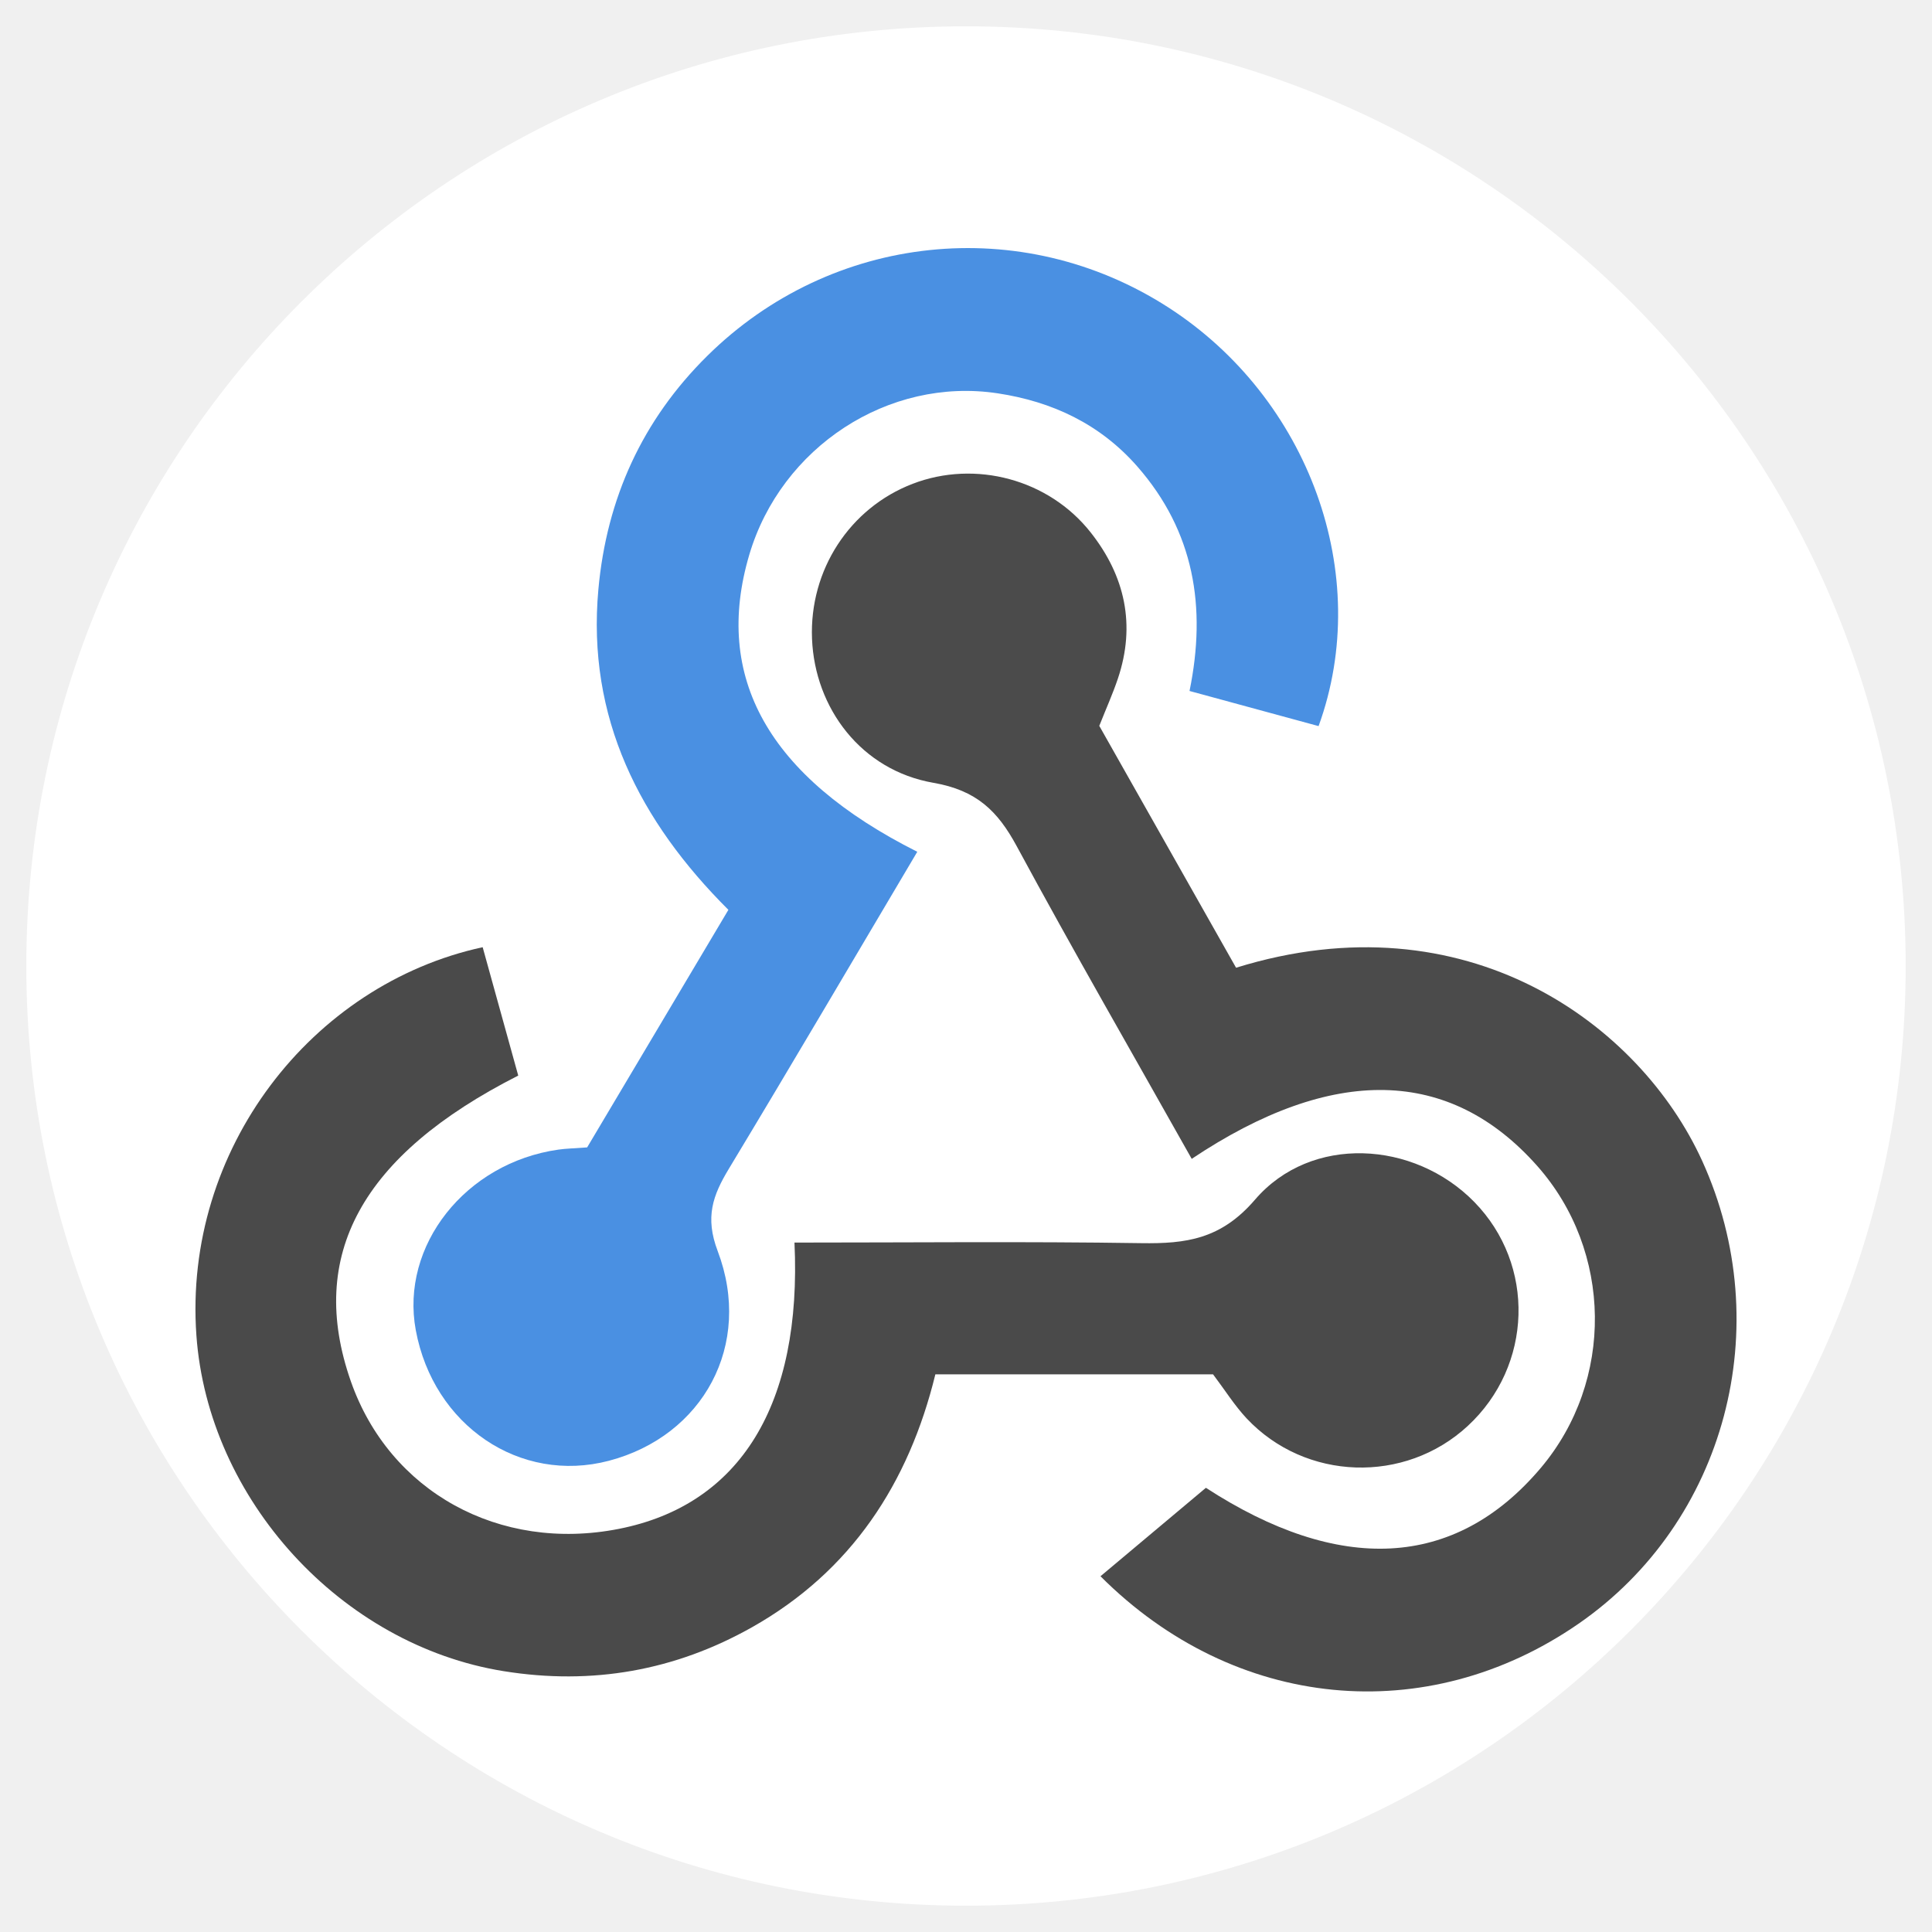
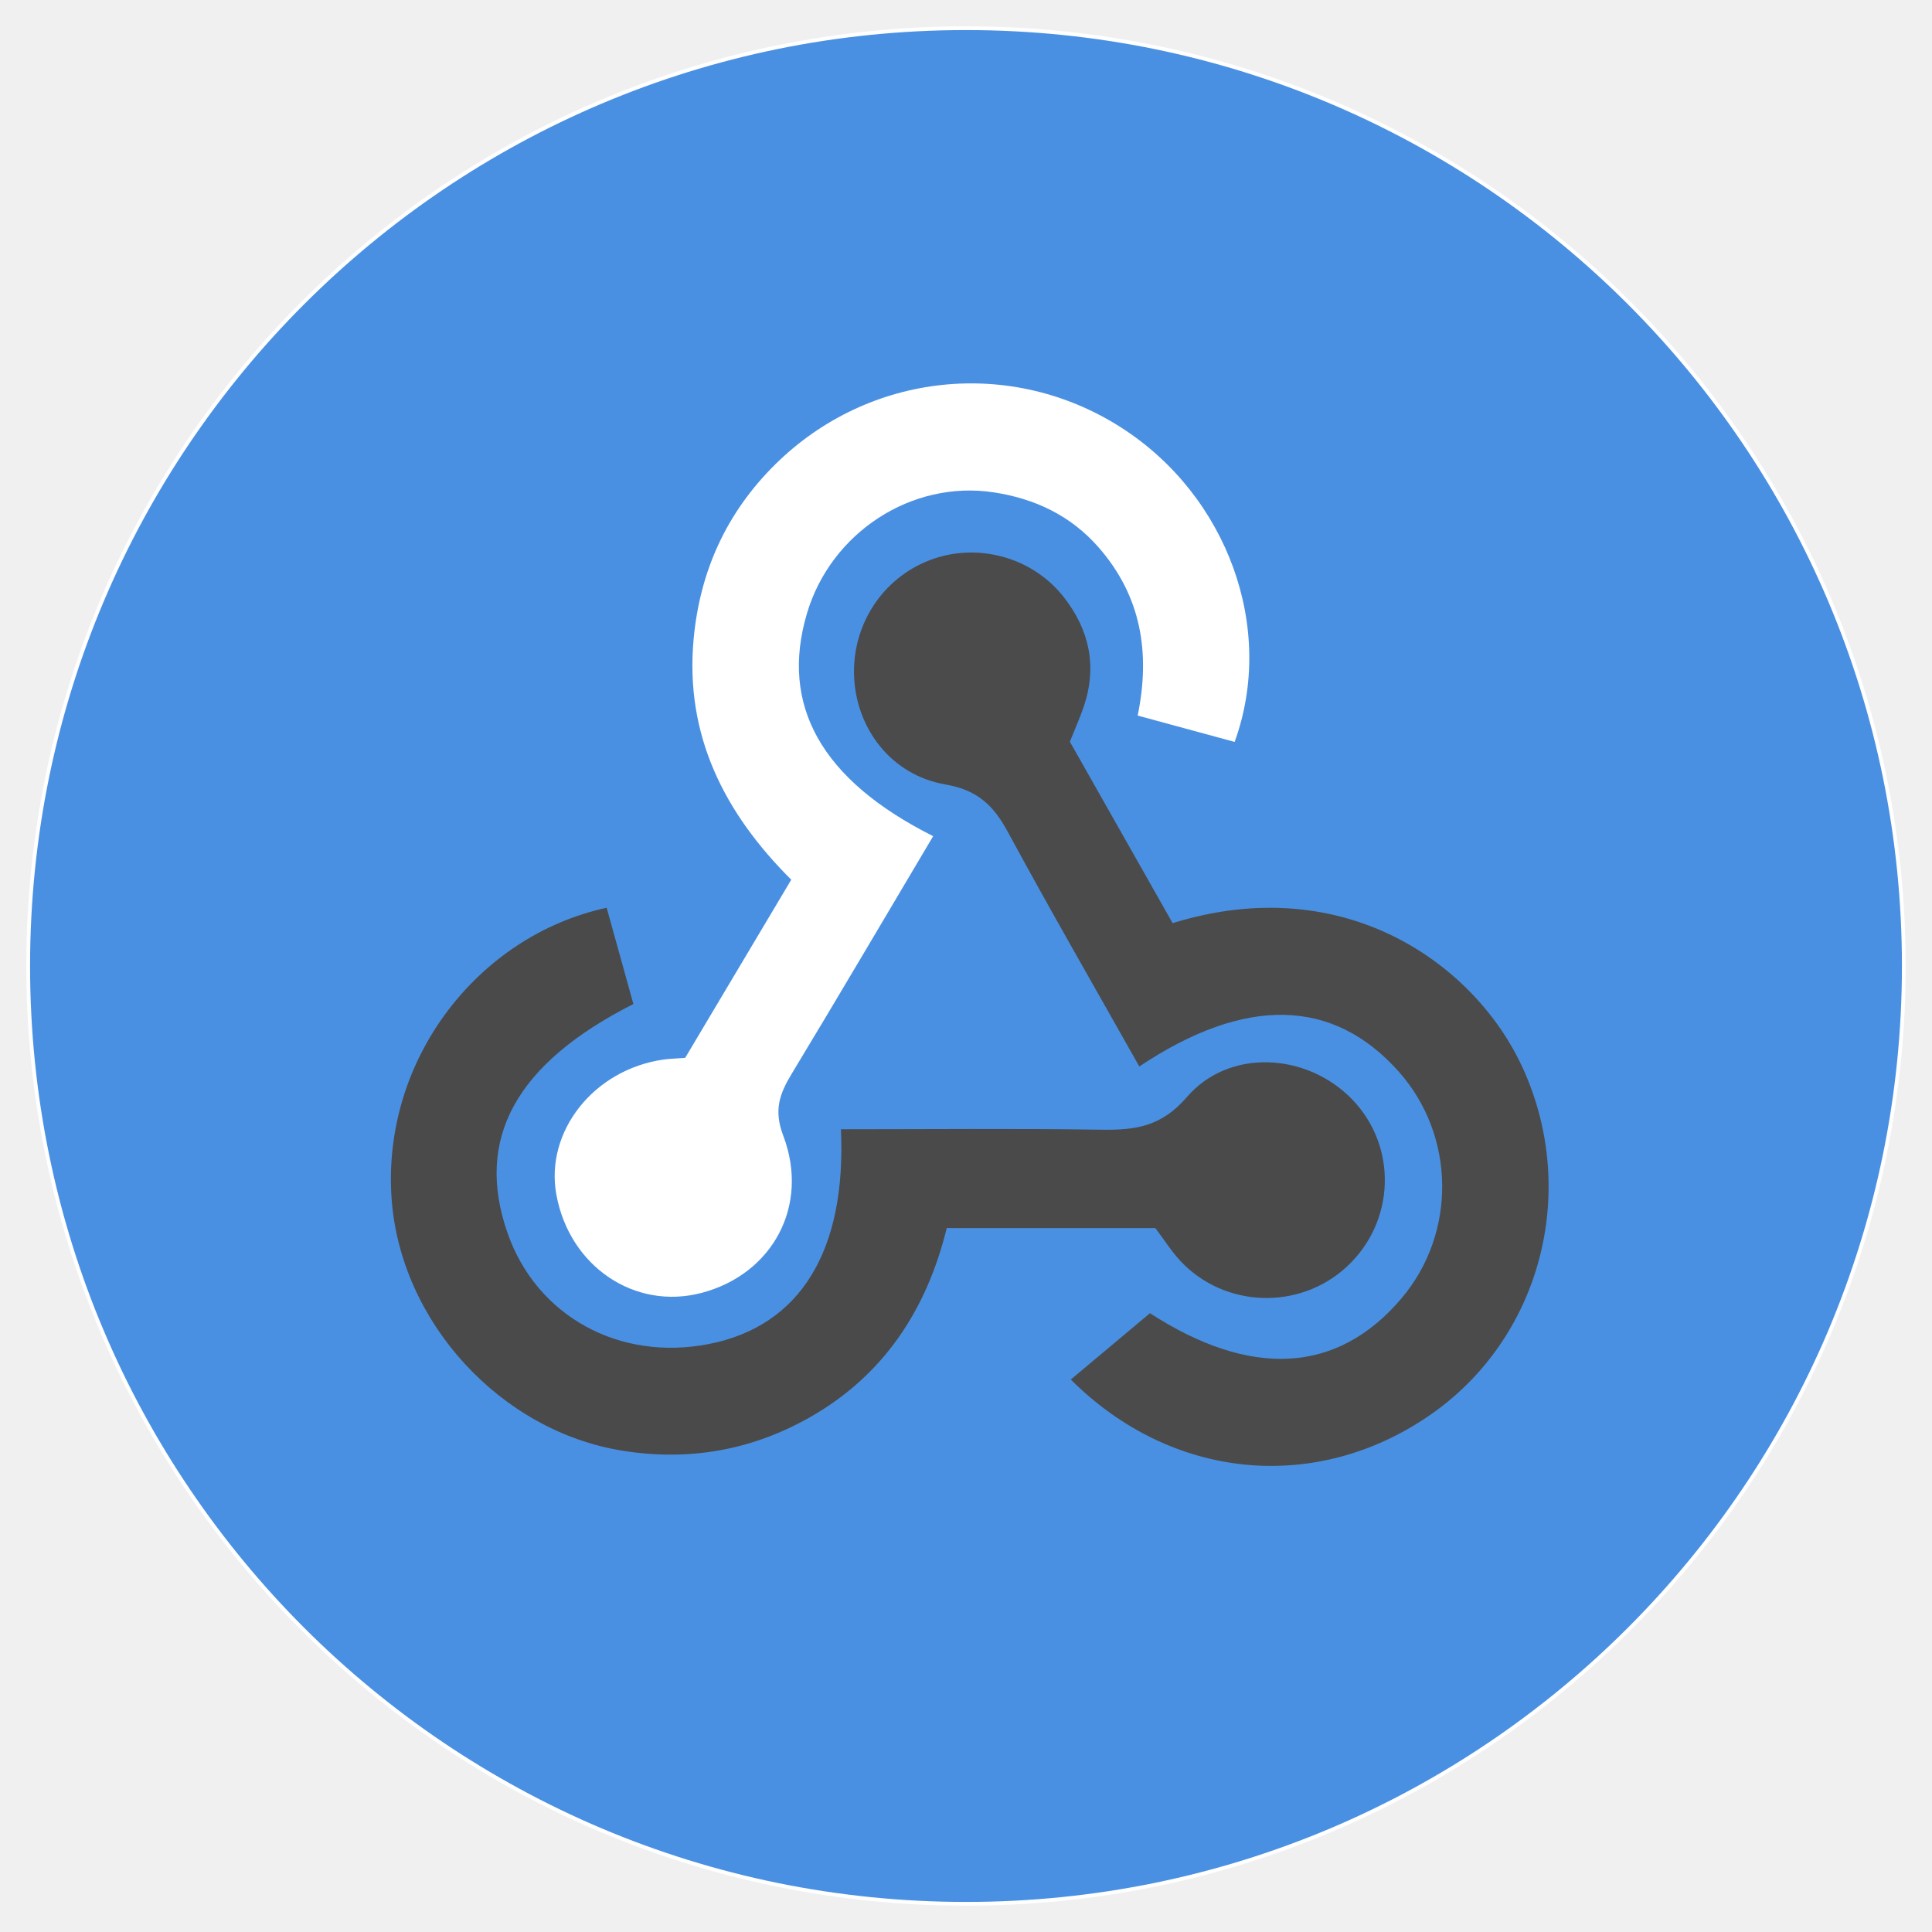
<svg xmlns="http://www.w3.org/2000/svg" xmlns:xlink="http://www.w3.org/1999/xlink" width="257" height="257" viewBox="0 0 257 257">
  <defs>
-     <circle id="logo-a" cx="128.5" cy="128.5" r="125" />
+     <circle id="logo-a" cx="128.5" cy="128.5" r="124.5" />
  </defs>
  <g fill="none" fill-rule="evenodd">
    <circle cx="128" cy="128" r="125" fill="#FFF" transform="translate(.5 .5)" />
    <mask id="logo-b" fill="#fff">
      <use xlink:href="#logo-a" />
    </mask>
+     <use fill="#4A90E2" xlink:href="#logo-a" />
    <g mask="url(#logo-b)">
-       <g transform="translate(26 33)">
-         <path fill="#4A90E2" d="M96.019,80.306 C87.485,94.697 79.308,108.633 70.961,122.464 C68.817,126.015 67.757,128.907 69.469,133.421 C74.197,145.89 67.528,158.023 54.992,161.317 C43.171,164.424 31.653,156.631 29.307,143.936 C27.229,132.698 35.923,121.682 48.274,119.926 C49.309,119.778 50.365,119.76 52.104,119.63 C58.157,109.45 64.357,99.023 70.893,88.028 C59.076,76.242 52.042,62.463 53.599,45.391 C54.7,33.322 59.43,22.894 68.078,14.346 C84.64,-2.023 109.906,-4.674 129.407,7.89 C148.136,19.959 156.714,43.467 149.402,63.588 C143.889,62.088 138.337,60.576 132.234,58.916 C134.53,47.729 132.832,37.683 125.311,29.078 C120.341,23.396 113.964,20.418 106.713,19.321 C92.177,17.118 77.905,26.486 73.671,40.797 C68.863,57.04 76.139,70.308 96.019,80.306 Z" />
-         <path fill="#4B4B4B" d="M120.229,63.556 C126.25,74.206 132.364,85.018 138.424,95.731 C169.053,86.23 192.146,103.23 200.431,121.43 C210.437,143.415 203.597,169.455 183.944,183.018 C163.772,196.942 138.262,194.563 120.39,176.677 C124.944,172.854 129.522,169.014 134.413,164.912 C152.065,176.375 167.504,175.835 178.966,162.261 C188.739,150.681 188.528,133.414 178.47,122.077 C166.863,108.994 151.316,108.595 132.524,121.154 C124.728,107.287 116.797,93.531 109.248,79.564 C106.703,74.856 103.892,72.126 98.155,71.129 C88.574,69.464 82.389,61.215 82.017,51.972 C81.653,42.832 87.023,34.57 95.418,31.351 C103.733,28.162 113.49,30.736 119.084,37.825 C123.654,43.616 125.107,50.134 122.702,57.277 C122.033,59.268 121.167,61.195 120.229,63.556 Z" />
-         <path fill="#4A4A4A" d="M135.368,149.822 L98.423,149.822 C94.882,164.312 87.234,176.011 74.054,183.45 C63.81,189.232 52.767,191.193 41.014,189.305 C19.376,185.833 1.683,166.453 0.125,144.63 C-1.638,119.91 15.441,97.936 38.206,93 C39.778,98.679 41.366,104.412 42.937,110.076 C22.051,120.678 14.822,134.036 20.667,150.739 C25.813,165.439 40.43,173.496 56.302,170.379 C72.51,167.198 80.682,153.797 79.684,132.29 C95.05,132.29 110.428,132.131 125.795,132.368 C131.795,132.461 136.427,131.842 140.948,126.579 C148.391,117.919 162.088,118.7 170.104,126.879 C178.295,135.238 177.902,148.688 169.234,156.694 C160.871,164.42 147.658,164.007 139.834,155.683 C138.226,153.967 136.959,151.93 135.368,149.822 Z" />
+       <g transform="translate(52 51)">
+         <path fill="#FFF" d="M72.131,60.229 C65.72,71.023 59.578,81.475 53.307,91.848 C51.697,94.511 50.9,96.68 52.187,100.066 C55.738,109.417 50.728,118.518 41.311,120.988 C32.431,123.318 23.778,117.473 22.016,107.952 C20.455,99.524 26.986,91.262 36.264,89.945 C37.042,89.833 37.835,89.82 39.142,89.722 C43.688,82.087 48.346,74.267 53.256,66.021 C44.379,57.181 39.095,46.847 40.265,34.043 C41.091,24.992 44.645,17.17 51.141,10.759 C63.583,-1.517 82.564,-3.506 97.213,5.918 C111.283,14.969 117.726,32.6 112.234,47.691 C108.092,46.566 103.922,45.432 99.337,44.187 C101.062,35.797 99.786,28.263 94.136,21.808 C90.403,17.547 85.612,15.314 80.165,14.491 C69.245,12.838 58.524,19.864 55.343,30.598 C51.732,42.78 57.197,52.731 72.131,60.229 Z" />
+         <path fill="#4B4B4B" d="M90.318,47.667 C94.842,55.655 99.435,63.764 103.987,71.798 C126.996,64.673 144.344,77.422 150.567,91.073 C158.084,107.561 152.946,127.091 138.182,137.263 C123.029,147.707 103.865,145.922 90.439,132.508 C93.861,129.641 97.299,126.76 100.973,123.684 C114.234,132.281 125.832,131.877 134.442,121.696 C141.785,113.011 141.626,100.061 134.07,91.558 C125.351,81.746 113.672,81.446 99.554,90.866 C93.698,80.466 87.74,70.148 82.069,59.673 C80.157,56.142 78.046,54.094 73.736,53.347 C66.539,52.098 61.892,45.911 61.613,38.979 C61.339,32.124 65.373,25.928 71.68,23.513 C77.926,21.122 85.256,23.052 89.458,28.368 C92.892,32.712 93.983,37.601 92.176,42.958 C91.674,44.451 91.023,45.897 90.318,47.667 Z" style="mix-blend-mode:multiply" />
+         <path fill="#4A4A4A" d="M101.691,112.366 L73.937,112.366 C71.277,123.234 65.532,132.008 55.631,137.588 C47.935,141.924 39.64,143.395 30.811,141.979 C14.556,139.375 1.264,124.84 0.094,108.473 C-1.231,89.932 11.6,73.452 28.701,69.75 C29.882,74.009 31.075,78.309 32.255,82.557 C16.565,90.509 11.135,100.527 15.526,113.054 C19.392,124.079 30.372,130.122 42.295,127.785 C54.471,125.398 60.61,115.348 59.86,99.217 C71.403,99.217 82.956,99.098 94.5,99.276 C99.007,99.346 102.487,98.882 105.883,94.934 C111.474,88.439 121.764,89.025 127.785,95.159 C133.939,101.428 133.644,111.516 127.132,117.521 C120.849,123.315 110.924,123.005 105.046,116.762 C103.838,115.475 102.886,113.947 101.691,112.366 Z" style="mix-blend-mode:multiply" />
      </g>
    </g>
  </g>
</svg>
